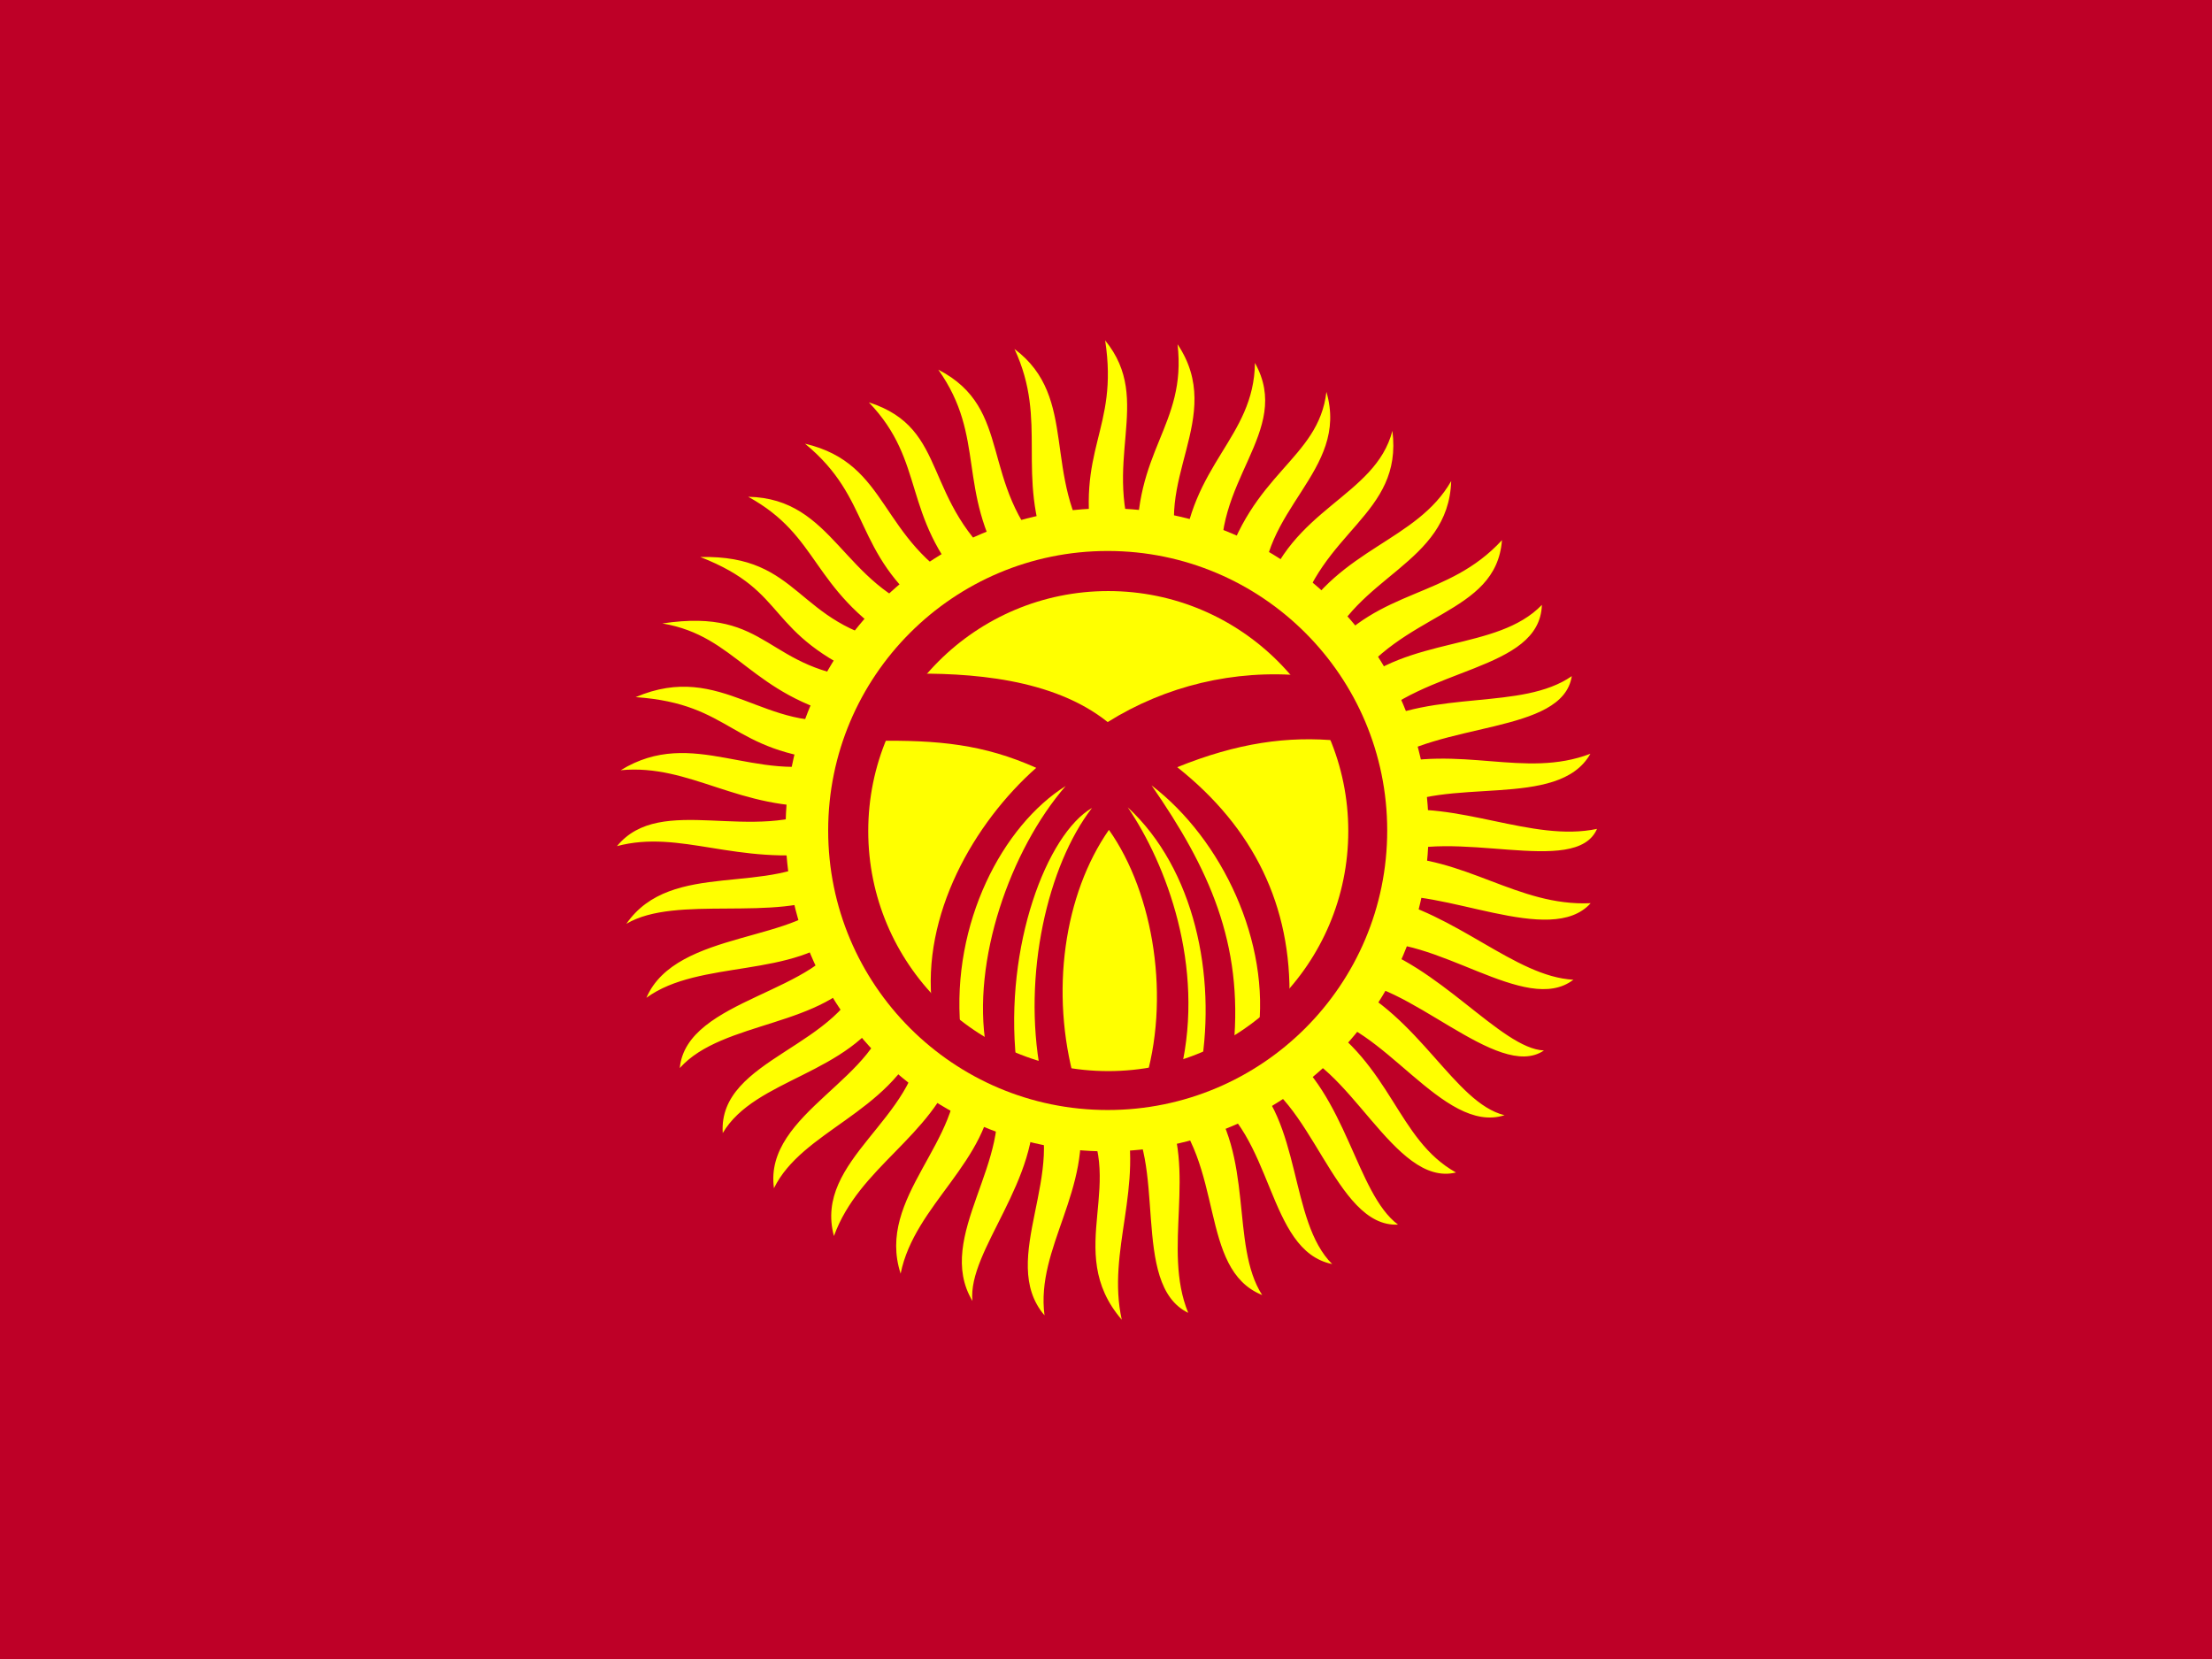
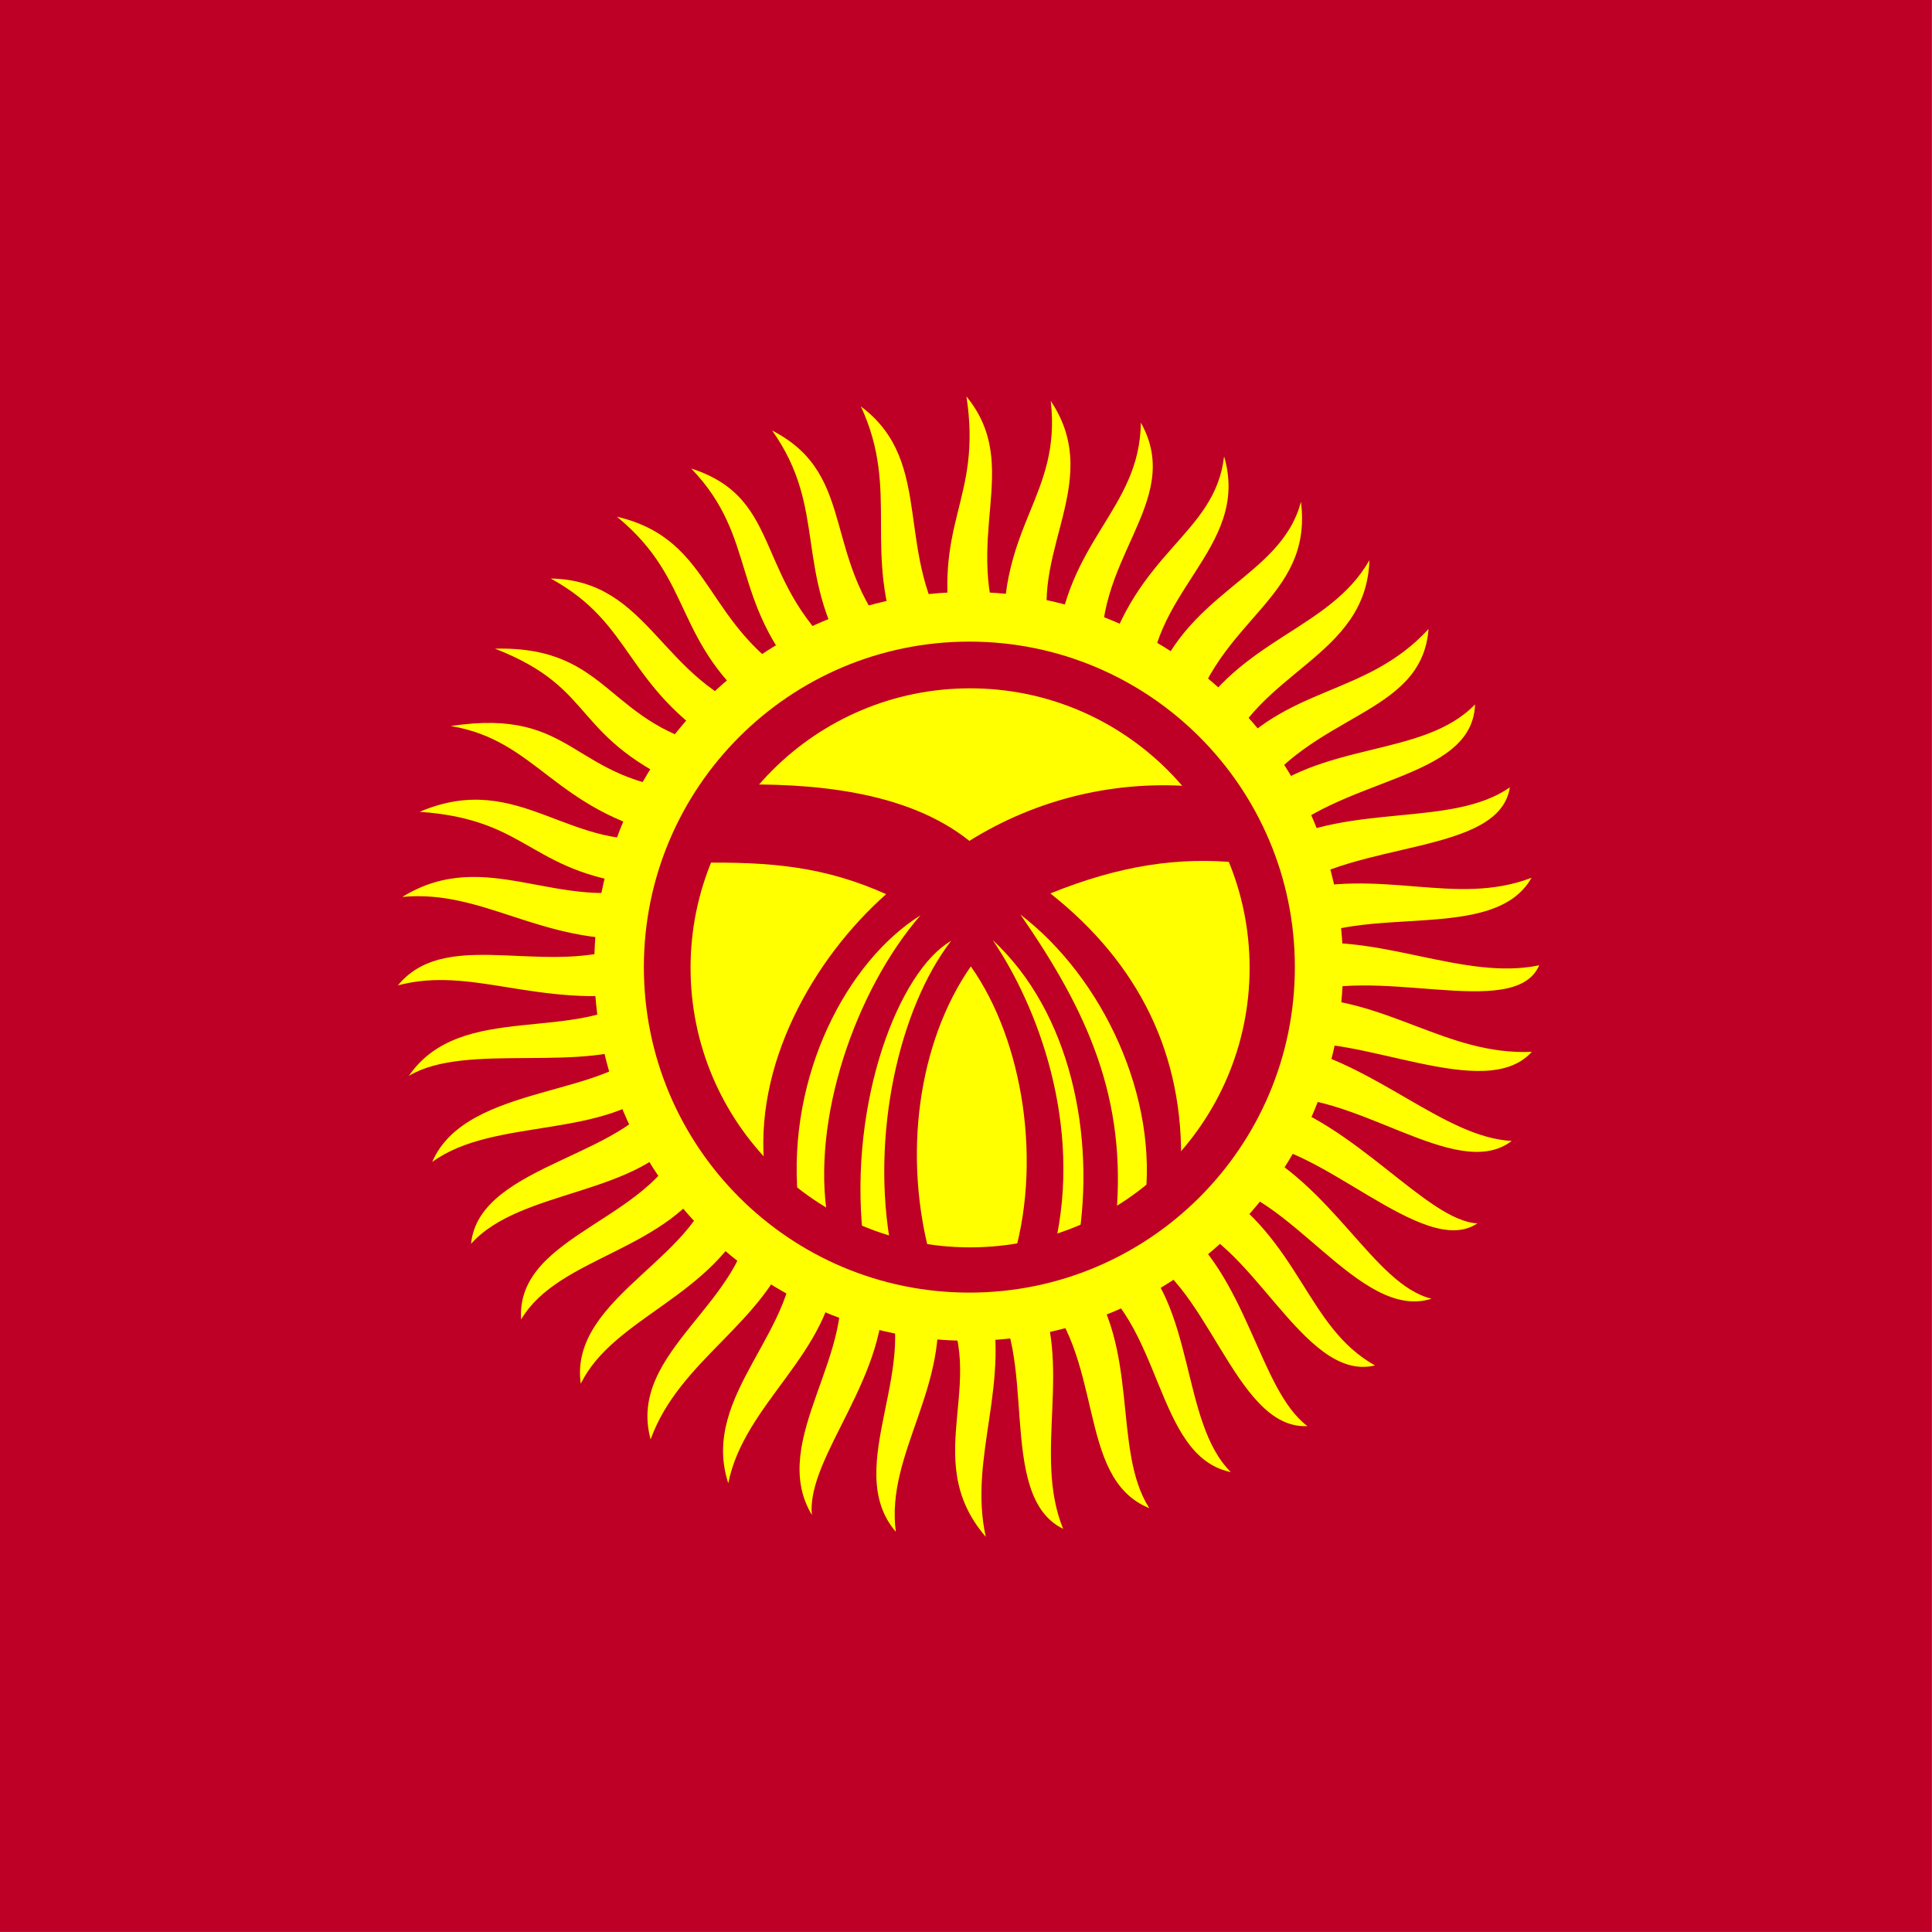
- <svg xmlns="http://www.w3.org/2000/svg" height="480" width="640" id="flag-icon-css-kg">
+ <svg xmlns="http://www.w3.org/2000/svg" height="512" width="512" id="flag-icon-css-kg">
  <defs>
    <clipPath id="a">
-       <path fill-opacity=".67" d="M-84.949 0h682.67v512h-682.67z" />
+       <path fill-opacity=".67" d="M104.06 0h416.25v416.25H104.06z" />
    </clipPath>
  </defs>
-   <g clip-path="url(#a)" fill-rule="evenodd" transform="translate(79.64) scale(.9375)">
-     <path fill="#be0027" d="M-128 0h768.77v512H-128z" />
-     <path d="M105.45 261.14c13.658-16.61 41.95-.399 65.045-12.359-27.358 1.504-42.27-13.129-63.884-11.078 22.395-13.757 41.461 4.5 66.502-2.839-33.165-2.79-31.727-17.615-61.884-19.72 26.788-11.426 40.036 11.75 66.276 6.479-30.927-7.14-35.045-25.356-58.039-29.212 33.608-5.073 31.417 14.794 64.364 17.22-33.441-14.345-24.676-26.797-52.645-37.723 31.297-.74 29.222 20.95 60.93 26.64-27.144-17.22-23.791-32.935-46.149-45.232 26.524.48 29.114 27.629 56.184 36.04-24.148-19.16-17.797-35.313-38.664-52.423 26.383 6.188 22.542 29.61 50.019 44.552-20.363-22.615-12.55-38.805-30.314-57.318 25.374 8.172 15.735 30.432 42.065 51.595-15.094-24.855-5.775-40.707-20.629-61.677 23.559 12.166 12.151 34.872 34.023 57.558-10.295-25.508.015-41.352-10.507-63.941 20.152 15.057 8.166 39.323 24.422 62.472-5.926-31.92 7.841-37.17 3.557-65.124 15.306 18.79-1.802 37.58 9.949 65.26-1.43-31.476 15.294-38.795 12.394-64.067 15.169 22.645-8.507 42.353 1.395 66.605 2.56-29.864 22.185-37.597 22.49-60.836 11.933 21.332-14.111 36.672-9.884 64.955 8.57-31.196 29.476-35.051 31.943-56.025 7.235 24.678-21.265 36.15-19.598 63.5 8.489-27.735 34.62-30.988 39.962-51.475 3.297 26.107-22.4 30.742-29.635 59.585 13.512-23.54 37.143-25.471 47.783-44.09-.835 25.816-29.844 29.2-38.748 53.373 16.725-20.51 37.691-16.95 54.415-35.135-1.765 23.299-31.293 21.982-47.009 46.104 18.136-16.732 45.435-11.718 59.33-26.125-.674 20.608-36.908 19.059-53.996 37.479 21.075-11.545 47.757-4.764 63.225-15.487-2.826 18.068-41.076 13.845-59.356 27.946 25.211-6.985 44.677 3.81 65.102-3.995-9.94 17.587-44.634 6.455-63.054 17.888 21.88-3.705 45.126 9.55 65.091 5.297-6.562 15.201-44.58-.918-65.09 8.538 24.51-.215 40.402 15.434 63.133 14.4-12.363 13.762-45.788-5.163-65.262-1.93 23.76 4.914 41.911 24.601 59.926 25.55-14.784 11.351-42.423-14.498-64.864-11.216 23.105 6.185 42.516 32.472 55.774 33.048-14.284 9.762-42.517-22.464-61.86-21.319 23.495 10.62 34.271 37.515 49.697 41.296-19.099 6.128-37.868-29.217-58.39-30.442 23.771 14.993 25.114 37.918 43.417 48.124-19.257 4.708-32.964-35.167-53.259-38.532 19.49 14.327 22.428 44.931 35.351 54.608-19.607 1.036-26.692-40.714-46.787-46.678 17.216 14.38 13.094 45.58 26.48 58.863-20.426-4.19-17.793-40.538-39.118-52.778 15.32 19.32 7.527 46.846 17.512 62.337-19.87-8.038-11.24-40.568-30.21-58.99 10.348 20.582-.774 44.586 7.387 64.486-18.153-8.854-5.944-47.384-19.856-62.666 6.395 23.786-5.4 43.47-.646 64.794-18.559-21.526 2.817-43.189-13.281-65.125 4.273 25.177-13.336 42.697-10.567 63.771-14.716-17.19 7.905-44.774-3.528-66.478 2.462 24.754-20.276 46.44-18.715 62.03-11.978-19.968 13.298-43.583 6.53-66.286-1.425 23.572-24.37 36.382-28.691 57.856-7.713-23.689 19.564-40.812 17.209-64.09-7.811 22.144-29.982 31.023-37.793 52.484-6.395-23.623 25.914-36.167 26.768-61.02-9.987 23.308-36.522 28.426-45.28 46.264-3.269-23.5 33.808-34.007 35.188-56.275-11.936 21.382-40.97 22.25-50.991 39.254-1.52-23.416 37.582-26.316 43.72-50.825-11.882 18.278-43.734 15.907-56.986 30.767 2.09-21.722 44.388-23.066 51.129-42.6-15.723 15.168-44.963 8.882-61.426 20.913 9.163-21.335 48.838-16.812 57.808-32.267-17.564 9.164-48.68.28-63.997 9.444 13.92-20.206 44.803-8.135 62.28-22.05-28.428 4.143-45.506-7.17-65.182-1.933z" fill="#ff0" />
-     <path d="M355.939 256.111c0 54.8-44.424 99.223-99.223 99.223-54.8 0-99.222-44.424-99.222-99.223 0-54.8 44.424-99.222 99.222-99.222 54.8 0 99.223 44.423 99.223 99.222z" fill="#ff0" />
-     <path d="M343.17 256.307c0 47.644-38.623 86.265-86.265 86.265-47.643 0-86.264-38.622-86.264-86.265s38.622-86.264 86.264-86.264c47.644 0 86.265 38.622 86.265 86.264z" fill="#be0027" />
-     <path d="M331.156 256.487c0 40.911-33.164 74.075-74.074 74.075-40.911 0-74.075-33.165-74.075-74.075 0-40.91 33.165-74.075 74.075-74.075 40.91 0 74.074 33.165 74.074 74.075z" fill="#ff0" />
-     <path d="M194.04 207.95c20.501-.451 46.033 1.418 62.859 14.893 17.859-11.154 39.005-16.311 60.54-14.313l11.025 20.115c-15.989-1.613-31.591.646-50.095 8.124 23.597 18.696 35.395 42.81 34.622 72.144-2.707 3.352-6.963 7.091-9.67 10.443 3.932-28.496-11.09-60.279-32.881-76.978 17.73 25.596 28.304 48.676 25.339 80.46-3.16 1.87-6.9 4.513-10.058 6.383 4.64-28.045-1.933-60.926-22.63-80.074 11.927 17.537 23.855 48.999 16.44 81.04-3.224.968-8.188 3.676-11.411 4.643 8.317-26.239 3.093-59.056-10.832-78.719-13.796 19.794-18.31 50.029-10.445 77.946-3.869-.967-6.77-2.128-10.637-3.095-5.673-30.043 2.193-63.957 15.86-81.62-13.925 8.06-27.078 42.614-23.404 77.946-3.352-1.547-5.932-2.708-9.283-4.256-4.513-26.369 7.413-60.666 24.564-80.46-19.471 12.25-35.266 42.294-32.494 74.658-2.966-2.643-5.739-3.932-8.704-6.575-3.417-28.24 12.894-56.67 32.106-73.691-16.182-7.222-30.043-8.64-50.094-8.318 3.159-6.512 6.125-14.183 9.284-20.695z" fill="#be0027" />
+   <g clip-path="url(#a)" fill-rule="evenodd" transform="translate(-128) scale(1.23)">
+     <path fill="#be0027" d="M0 0h625v416.25H0z" />
+     <path d="M189.795 212.303c11.104-13.504 34.105-.324 52.88-10.048-22.241 1.223-34.364-10.674-51.936-9.006 18.207-11.184 33.707 3.658 54.065-2.308-26.963-2.268-25.794-14.321-50.311-16.033 21.778-9.288 32.549 9.553 53.882 5.268-25.143-5.804-28.491-20.614-47.185-23.75 27.323-4.123 25.542 12.028 52.327 14-27.187-11.661-20.061-21.785-42.8-30.667 25.444-.601 23.757 17.033 49.535 21.658-22.068-14-19.342-26.776-37.52-36.773 21.565.39 23.67 22.462 45.678 29.3-19.632-15.576-14.47-28.71-31.433-42.62 21.449 5.032 18.326 24.074 40.665 36.22-16.555-18.385-10.203-31.547-24.645-46.597 20.629 6.643 12.792 24.74 34.198 41.946-12.271-20.207-4.695-33.094-16.771-50.142 19.153 9.89 9.879 28.35 27.66 46.794-8.37-20.738.012-33.62-8.542-51.983 16.383 12.24 6.639 31.969 19.855 50.789-4.818-25.95 6.375-30.22 2.892-52.945 12.444 15.276-1.465 30.553 8.088 53.056-1.163-25.59 12.434-31.54 10.076-52.085 12.332 18.41-6.916 34.432 1.134 54.149 2.082-24.28 18.036-30.566 18.284-49.46 9.7 17.344-11.472 29.815-8.035 52.809 6.967-25.362 23.964-28.496 25.969-45.548 5.882 20.063-17.288 29.39-15.933 51.626 6.9-22.55 28.146-25.194 32.489-41.85 2.68 21.226-18.212 24.994-24.093 48.443 10.985-19.138 30.197-20.708 38.847-35.844-.68 20.987-24.263 23.739-31.502 43.39 13.597-16.673 30.642-13.78 44.239-28.563-1.435 18.942-25.441 17.87-38.218 37.482 14.744-13.603 36.938-9.527 48.235-21.24-.548 16.755-30.006 15.496-43.898 30.47 17.134-9.385 38.826-3.872 51.4-12.59-2.297 14.689-33.393 11.256-48.255 22.72 20.496-5.68 36.322 3.097 52.927-3.248-8.081 14.298-36.287 5.248-51.262 14.543 17.787-3.012 36.687 7.764 52.918 4.307-5.335 12.358-36.243-.747-52.918 6.94 19.926-.174 32.847 12.549 51.327 11.707-10.051 11.189-37.225-4.197-53.057-1.57 19.316 3.997 34.073 20.002 48.719 20.773-12.02 9.229-34.49-11.786-52.734-9.118 18.784 5.028 34.565 26.399 45.344 26.868-11.613 7.936-34.566-18.263-50.292-17.332 19.102 8.634 27.863 30.499 40.404 33.573-15.527 4.982-30.786-23.753-47.471-24.75 19.326 12.19 20.418 30.828 35.298 39.125-15.656 3.827-26.8-28.59-43.3-31.326 15.845 11.648 18.235 36.528 28.74 44.396-15.94.842-21.7-33.1-38.036-37.95 13.996 11.69 10.645 37.056 21.527 47.856-16.605-3.406-14.465-32.957-31.802-42.908 12.455 15.707 6.119 38.085 14.237 50.679-16.155-6.535-9.138-32.981-24.561-47.96 8.414 16.735-.63 36.25 6.006 52.428-14.758-7.198-4.832-38.523-16.143-50.947 5.199 19.338-4.39 35.34-.525 52.677-15.088-17.5 2.29-35.112-10.797-52.946 3.474 20.469-10.842 34.712-8.591 51.845-11.964-13.975 6.427-36.401-2.868-54.046 2 20.125-16.484 37.754-15.215 50.429-9.738-16.233 10.81-35.432 5.309-53.89-1.16 19.165-19.813 29.579-23.326 47.037-6.27-19.26 15.905-33.18 13.99-52.105-6.35 18.004-24.374 25.222-30.724 42.67-5.2-19.205 21.068-29.403 21.762-49.61-8.12 18.95-29.692 23.112-36.811 37.614-2.658-19.105 27.485-27.647 28.607-45.751-9.704 17.383-33.307 18.088-41.455 31.913-1.235-19.037 30.554-21.395 35.545-41.32-9.661 14.86-35.556 12.932-46.33 25.013 1.699-17.66 36.087-18.752 41.567-34.633-12.783 12.33-36.554 7.22-49.94 17.002 7.45-17.345 39.706-13.668 46.998-26.233-14.28 7.45-39.576.228-52.03 7.678 11.319-16.427 36.425-6.614 50.634-17.926-23.112 3.368-36.996-5.83-52.992-1.572z" fill="#ff0" />
+     <path d="M393.427 208.211c0 44.552-36.115 80.666-80.665 80.666-44.551 0-80.666-36.116-80.666-80.666s36.116-80.665 80.666-80.665 80.665 36.116 80.665 80.665z" fill="#ff0" />
+     <path d="M383.049 208.37c0 38.732-31.399 70.13-70.13 70.13-38.733 0-70.13-31.4-70.13-70.13 0-38.733 31.398-70.13 70.13-70.13s70.13 31.398 70.13 70.13z" fill="#be0027" />
+     <path d="M373.3 208.527c0 33.261-26.964 60.224-60.224 60.224-33.262 0-60.224-26.963-60.224-60.224 0-33.261 26.963-60.224 60.224-60.224 33.261 0 60.224 26.964 60.224 60.224z" fill="#ff0" />
+     <path d="M261.815 169.063c16.667-.367 37.424 1.153 51.104 12.108 14.519-9.068 31.71-13.261 49.218-11.636l8.963 16.353c-13-1.311-25.683.525-40.727 6.605 19.184 15.2 28.776 34.803 28.147 58.652-2.201 2.725-5.661 5.765-7.862 8.49 3.197-23.167-9.015-49.006-26.732-62.582 14.414 20.809 23.01 39.573 20.6 65.413-2.568 1.52-5.61 3.669-8.177 5.189 3.773-22.8-1.571-49.532-18.397-65.1 9.696 14.258 19.393 39.837 13.365 65.886-2.621.786-6.656 2.988-9.277 3.774 6.762-21.332 2.515-48.012-8.806-63.998-11.216 16.092-14.886 40.673-8.492 63.369-3.145-.786-5.503-1.73-8.648-2.516-4.612-24.425 1.783-51.996 12.895-66.356-11.322 6.552-22.015 34.645-19.028 63.369-2.725-1.258-4.822-2.202-7.547-3.46-3.67-21.438 6.027-49.321 19.97-65.414-15.83 9.959-28.671 34.385-26.417 60.697-2.411-2.15-4.665-3.197-7.076-5.346-2.778-22.958 10.483-46.072 26.102-59.91-13.156-5.871-24.425-7.024-40.726-6.762 2.568-5.294 4.98-11.531 7.548-16.825z" fill="#be0027" />
  </g>
</svg>
